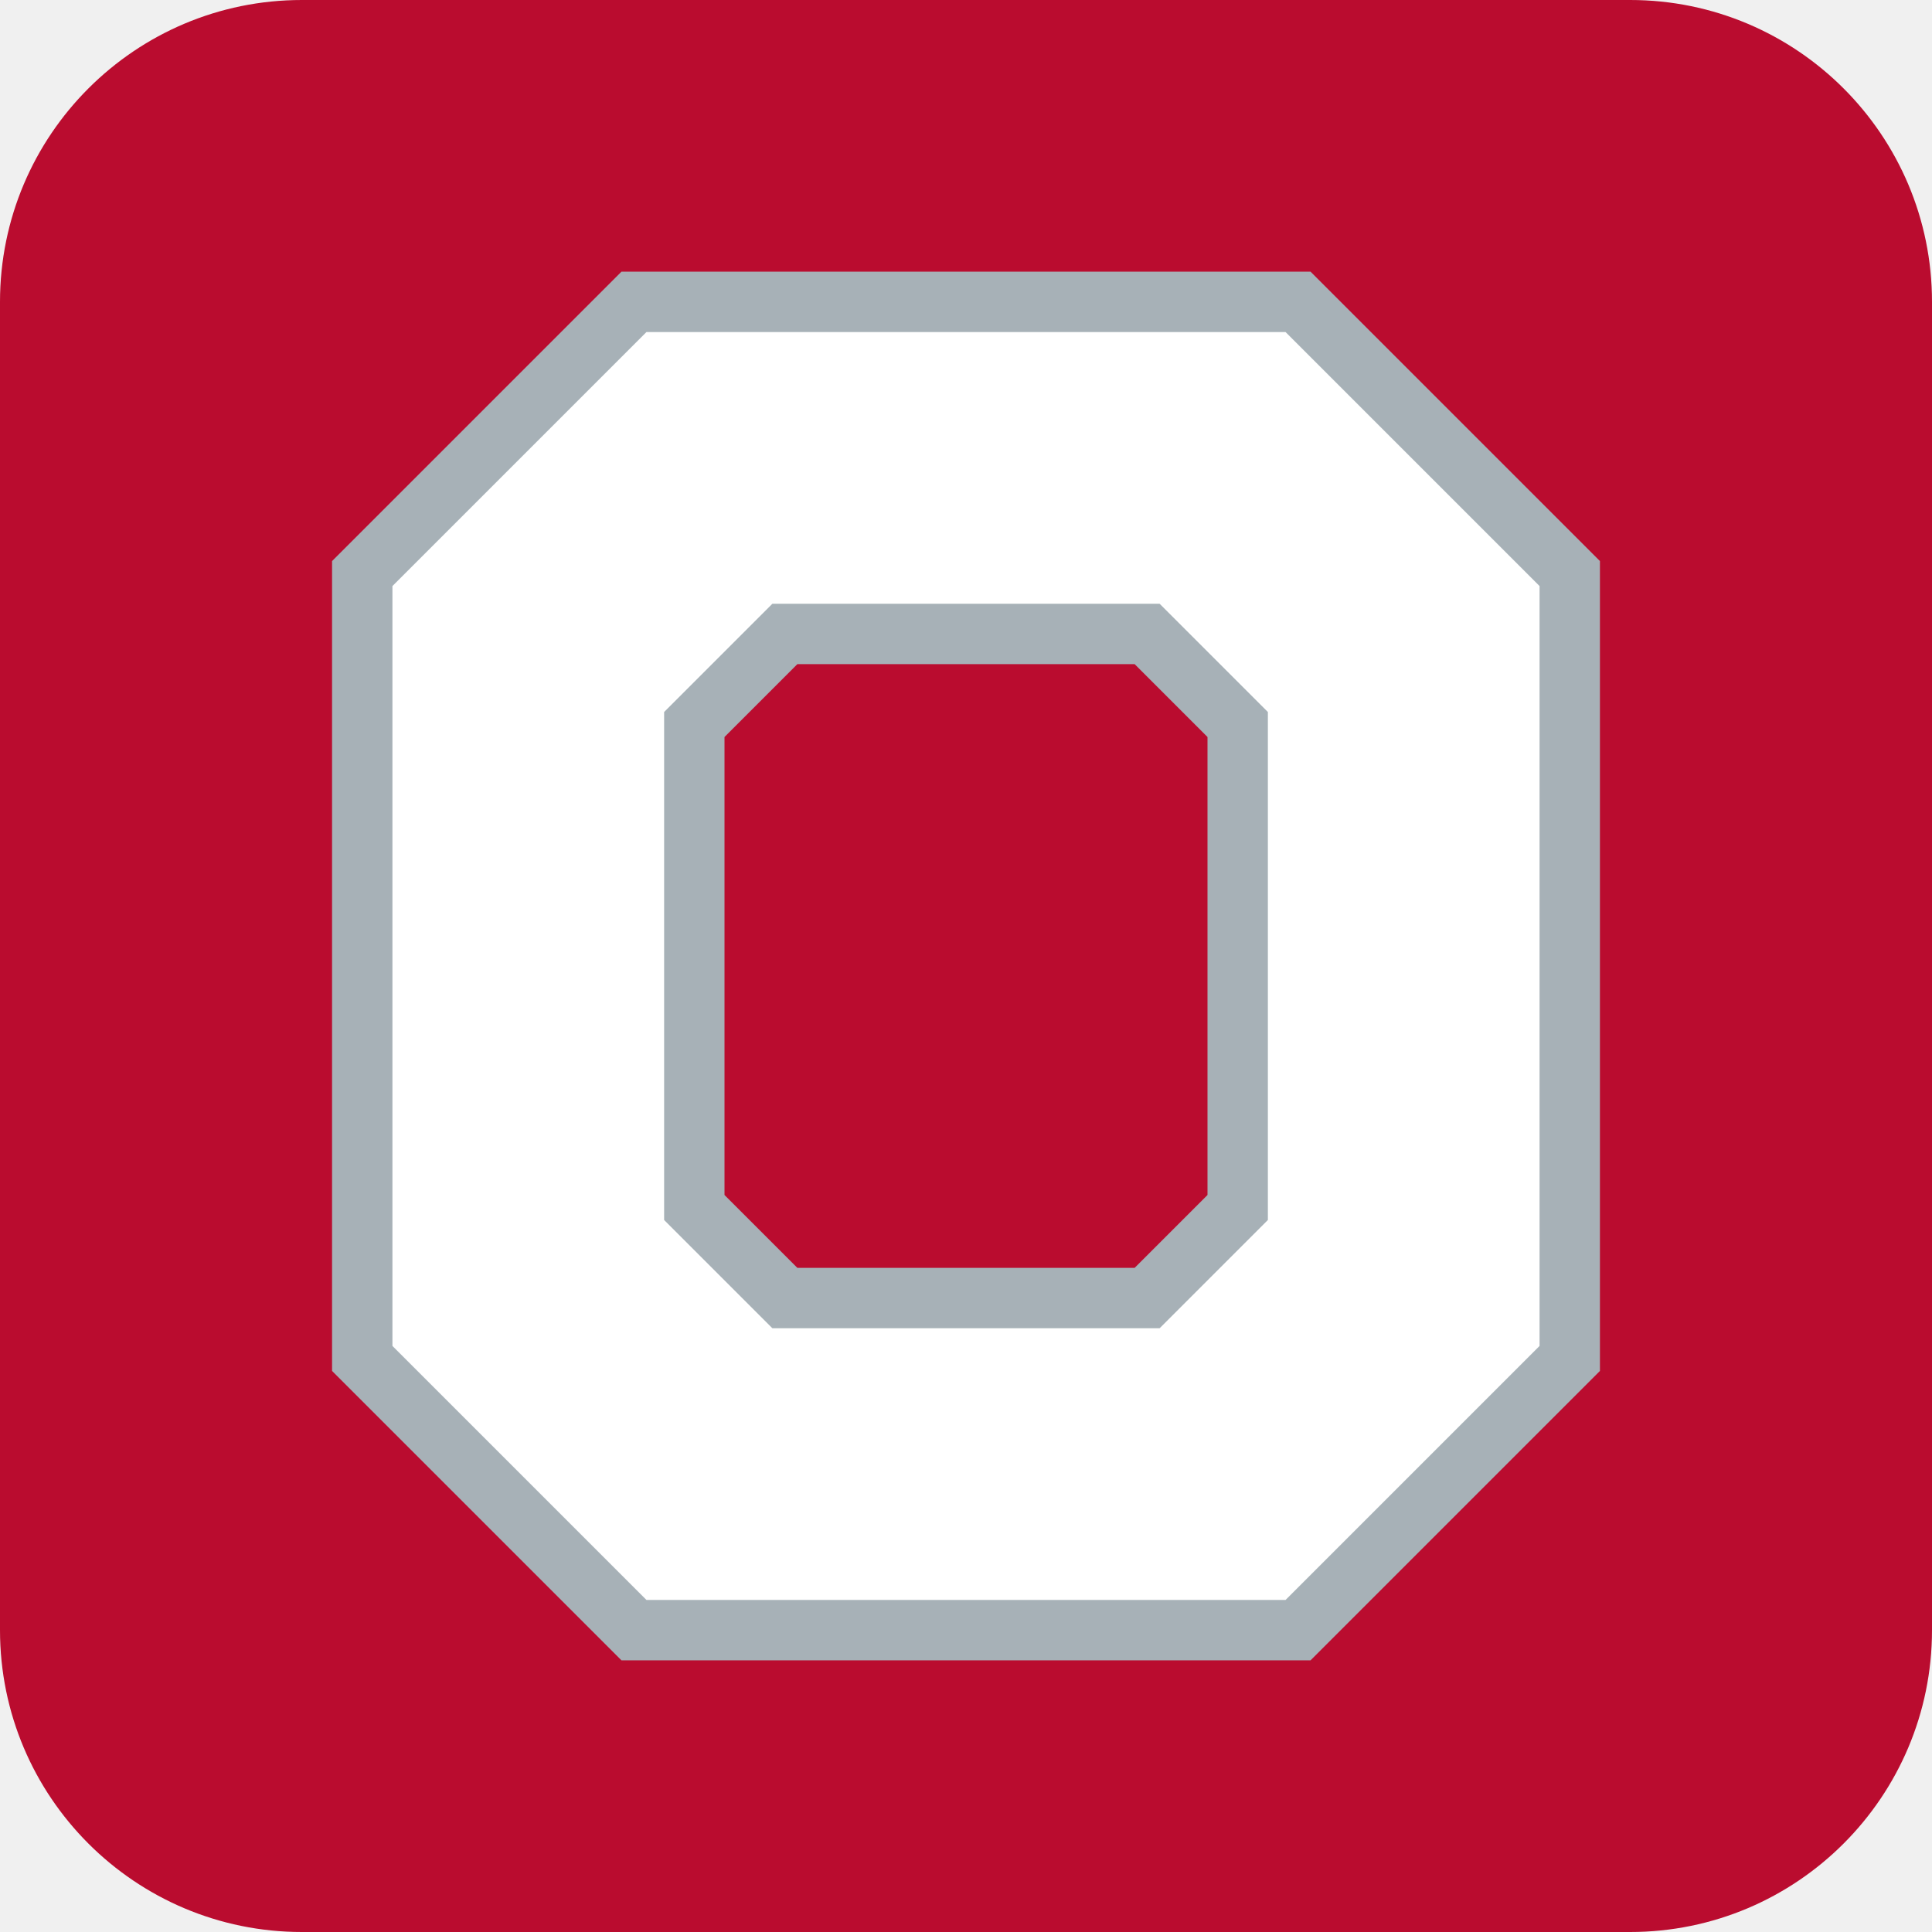
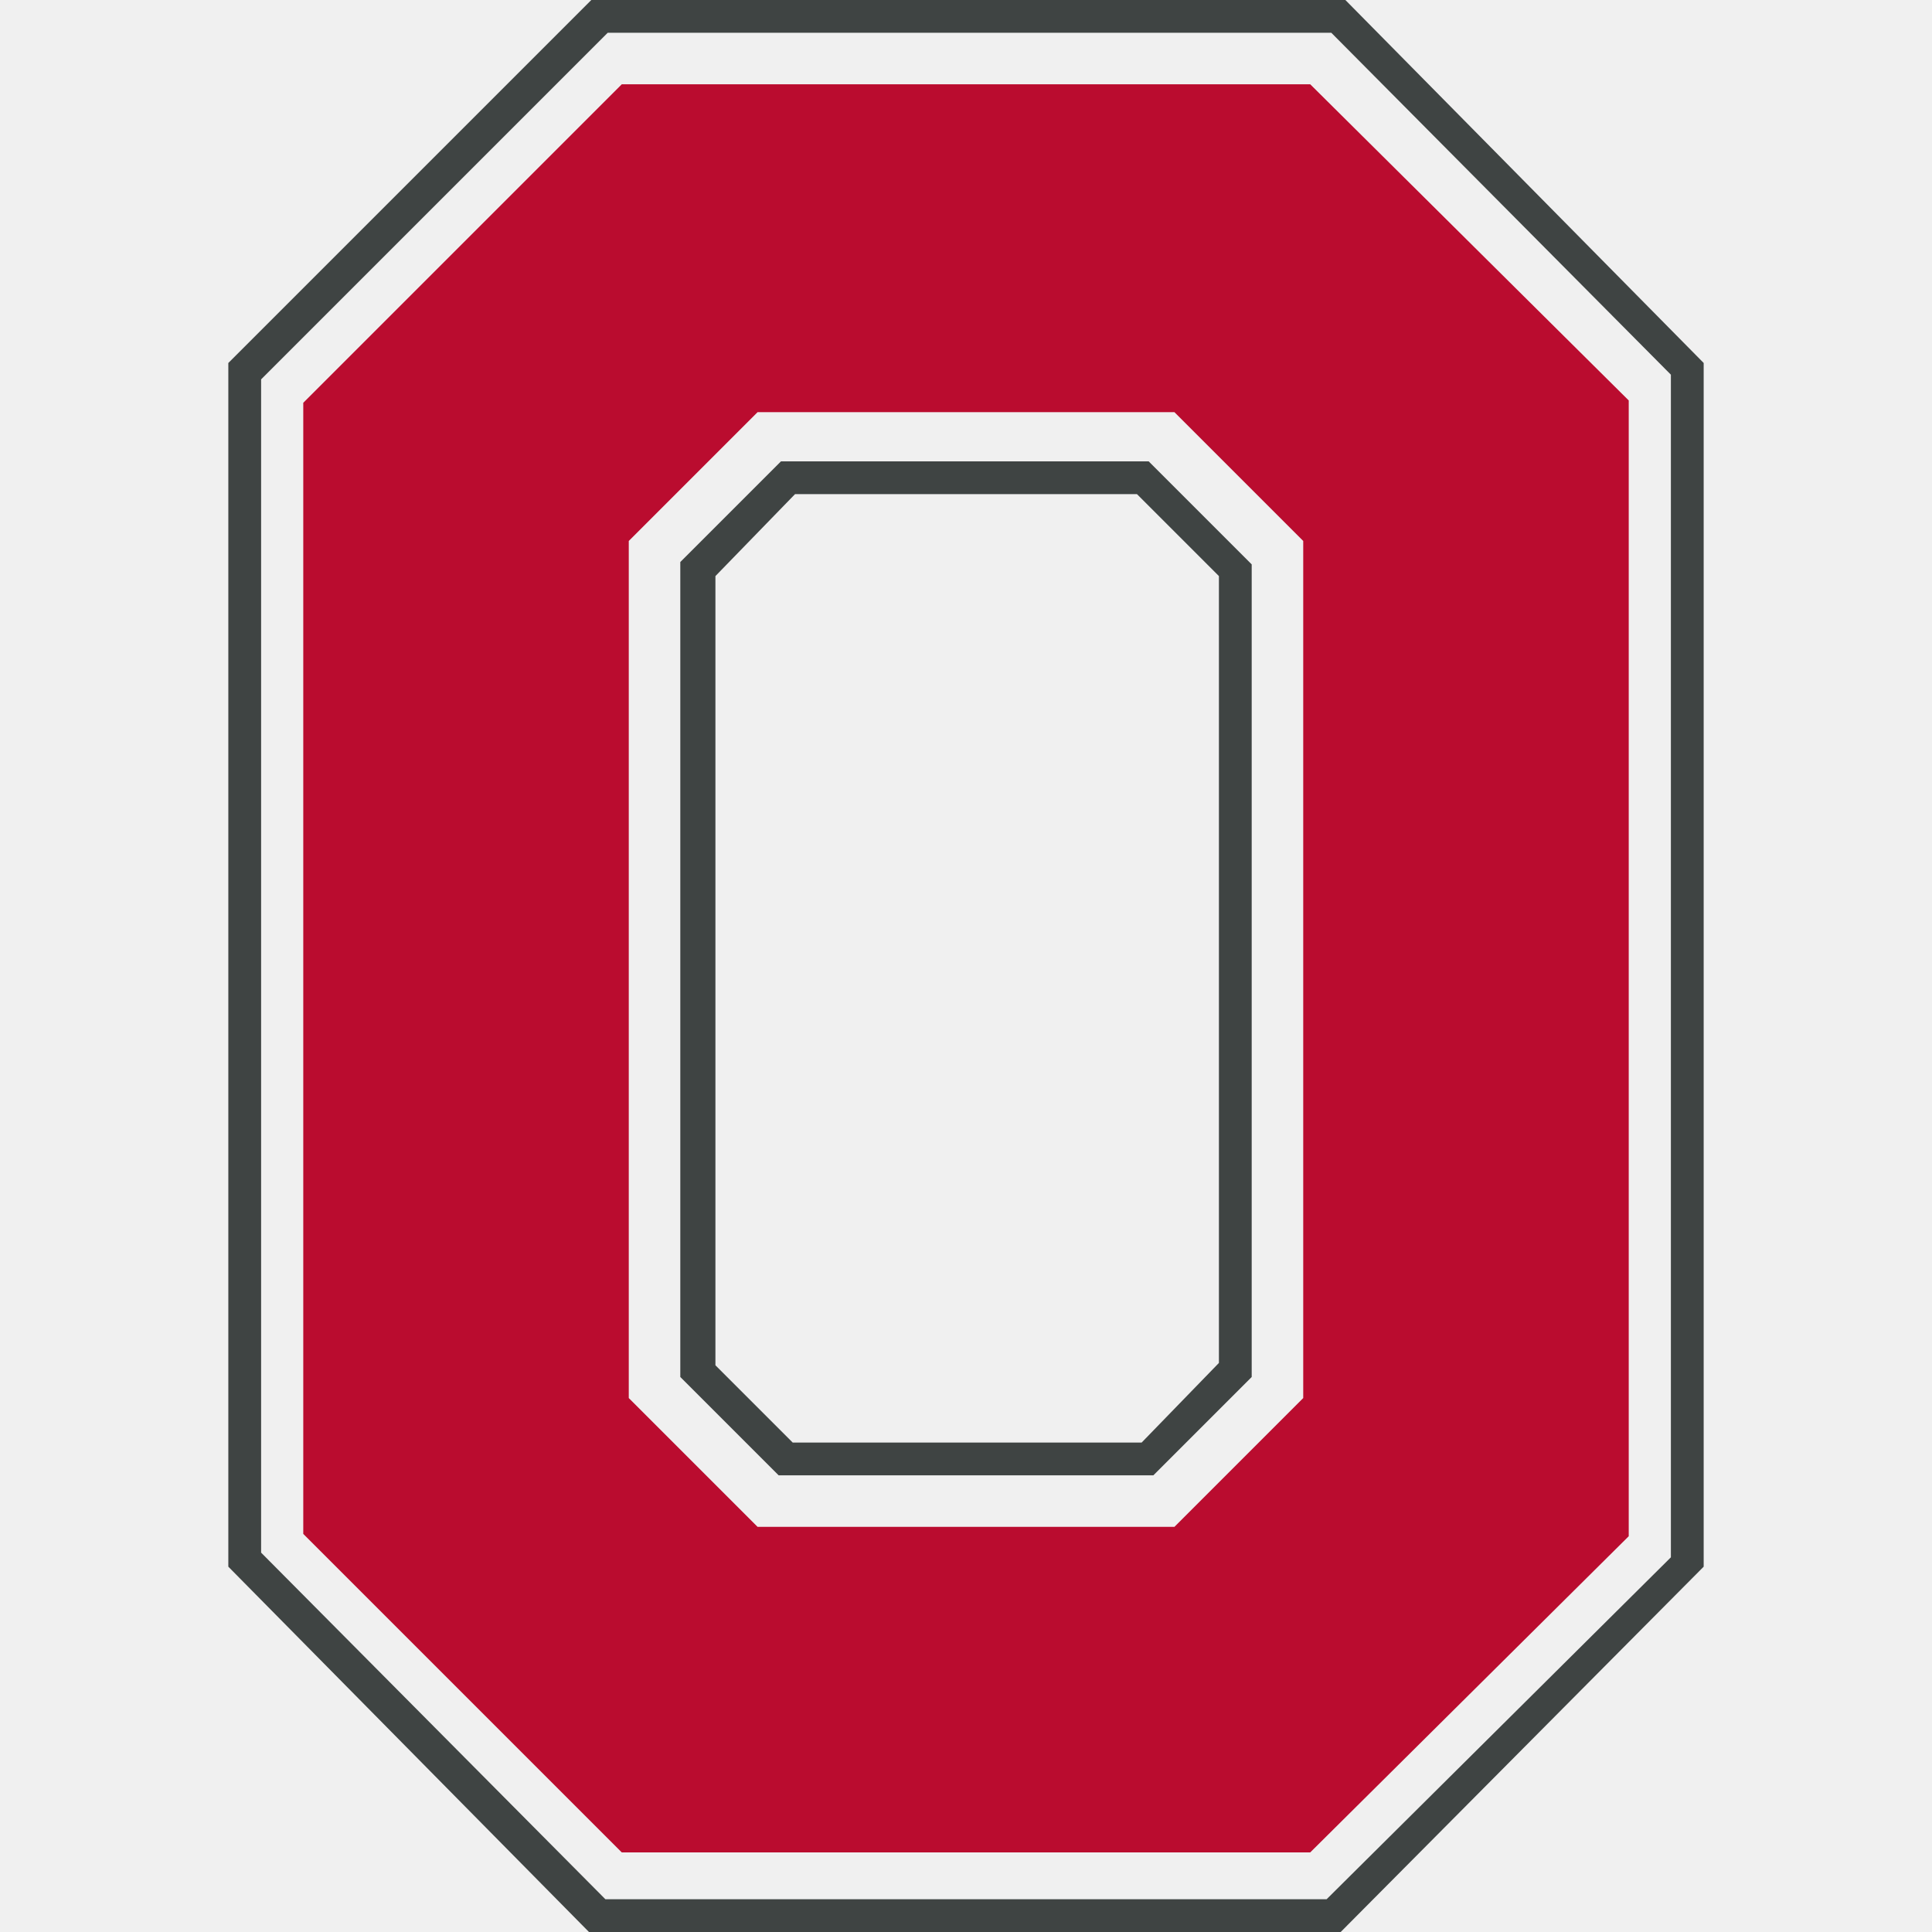
- <svg xmlns="http://www.w3.org/2000/svg" viewBox="0 0 64 64">
-   <rect width="64" height="64" rx="10" fill="#ba0c2f" />
-   <path fill="#fff" fill-rule="evenodd" d="M21 10h22l9 9v26l-9 9H21l-9-9V19zM26 21h12l3 3v16l-3 3H26l-3-3V24z" />
-   <path fill="none" stroke="#a7b1b7" stroke-width="2" d="M21 10h22l9 9v26l-9 9H21l-9-9V19zM26 21h12l3 3v16l-3 3H26l-3-3V24z" />
+ <svg xmlns="http://www.w3.org/2000/svg" viewBox="-9.75 3.7 82.5 82.5">
+   <path fill="#BA0C2F" d="M17.1,26.8l5.5-5.5h17.8l5.5,5.5v36.6l-5.5,5.5H22.6l-5.5-5.5V26.8L17.1,26.8z M59.8,20.8L46.2,7.3H16.8 L3.2,20.9v48.3l13.6,13.6h29.4l13.6-13.5V20.8L59.8,20.8z" />
+   <path fill="#3F4443" d="M1.4,70V19.9L16.2,5.1l30.9,0l14.5,14.6l0,50.5L46.9,84.8l-30.8,0L1.4,70L1.4,70z M15.5,3.7L0,19.2v51.4 l15.4,15.6h32.1l15.5-15.6V19.2L47.7,3.7H15.5L15.5,3.7z" />
+   <path fill="#3F4443" d="M24.2,24.8h14.6l3.5,3.5v33.6L39,65.3H24.1L20.8,62V28.3L24.2,24.8L24.2,24.8z M43.7,27.8l-4.4-4.4H23.6 l-4.3,4.3v34.8l4.2,4.2h16l4.2-4.2V27.8L43.7,27.8z" />
</svg>
